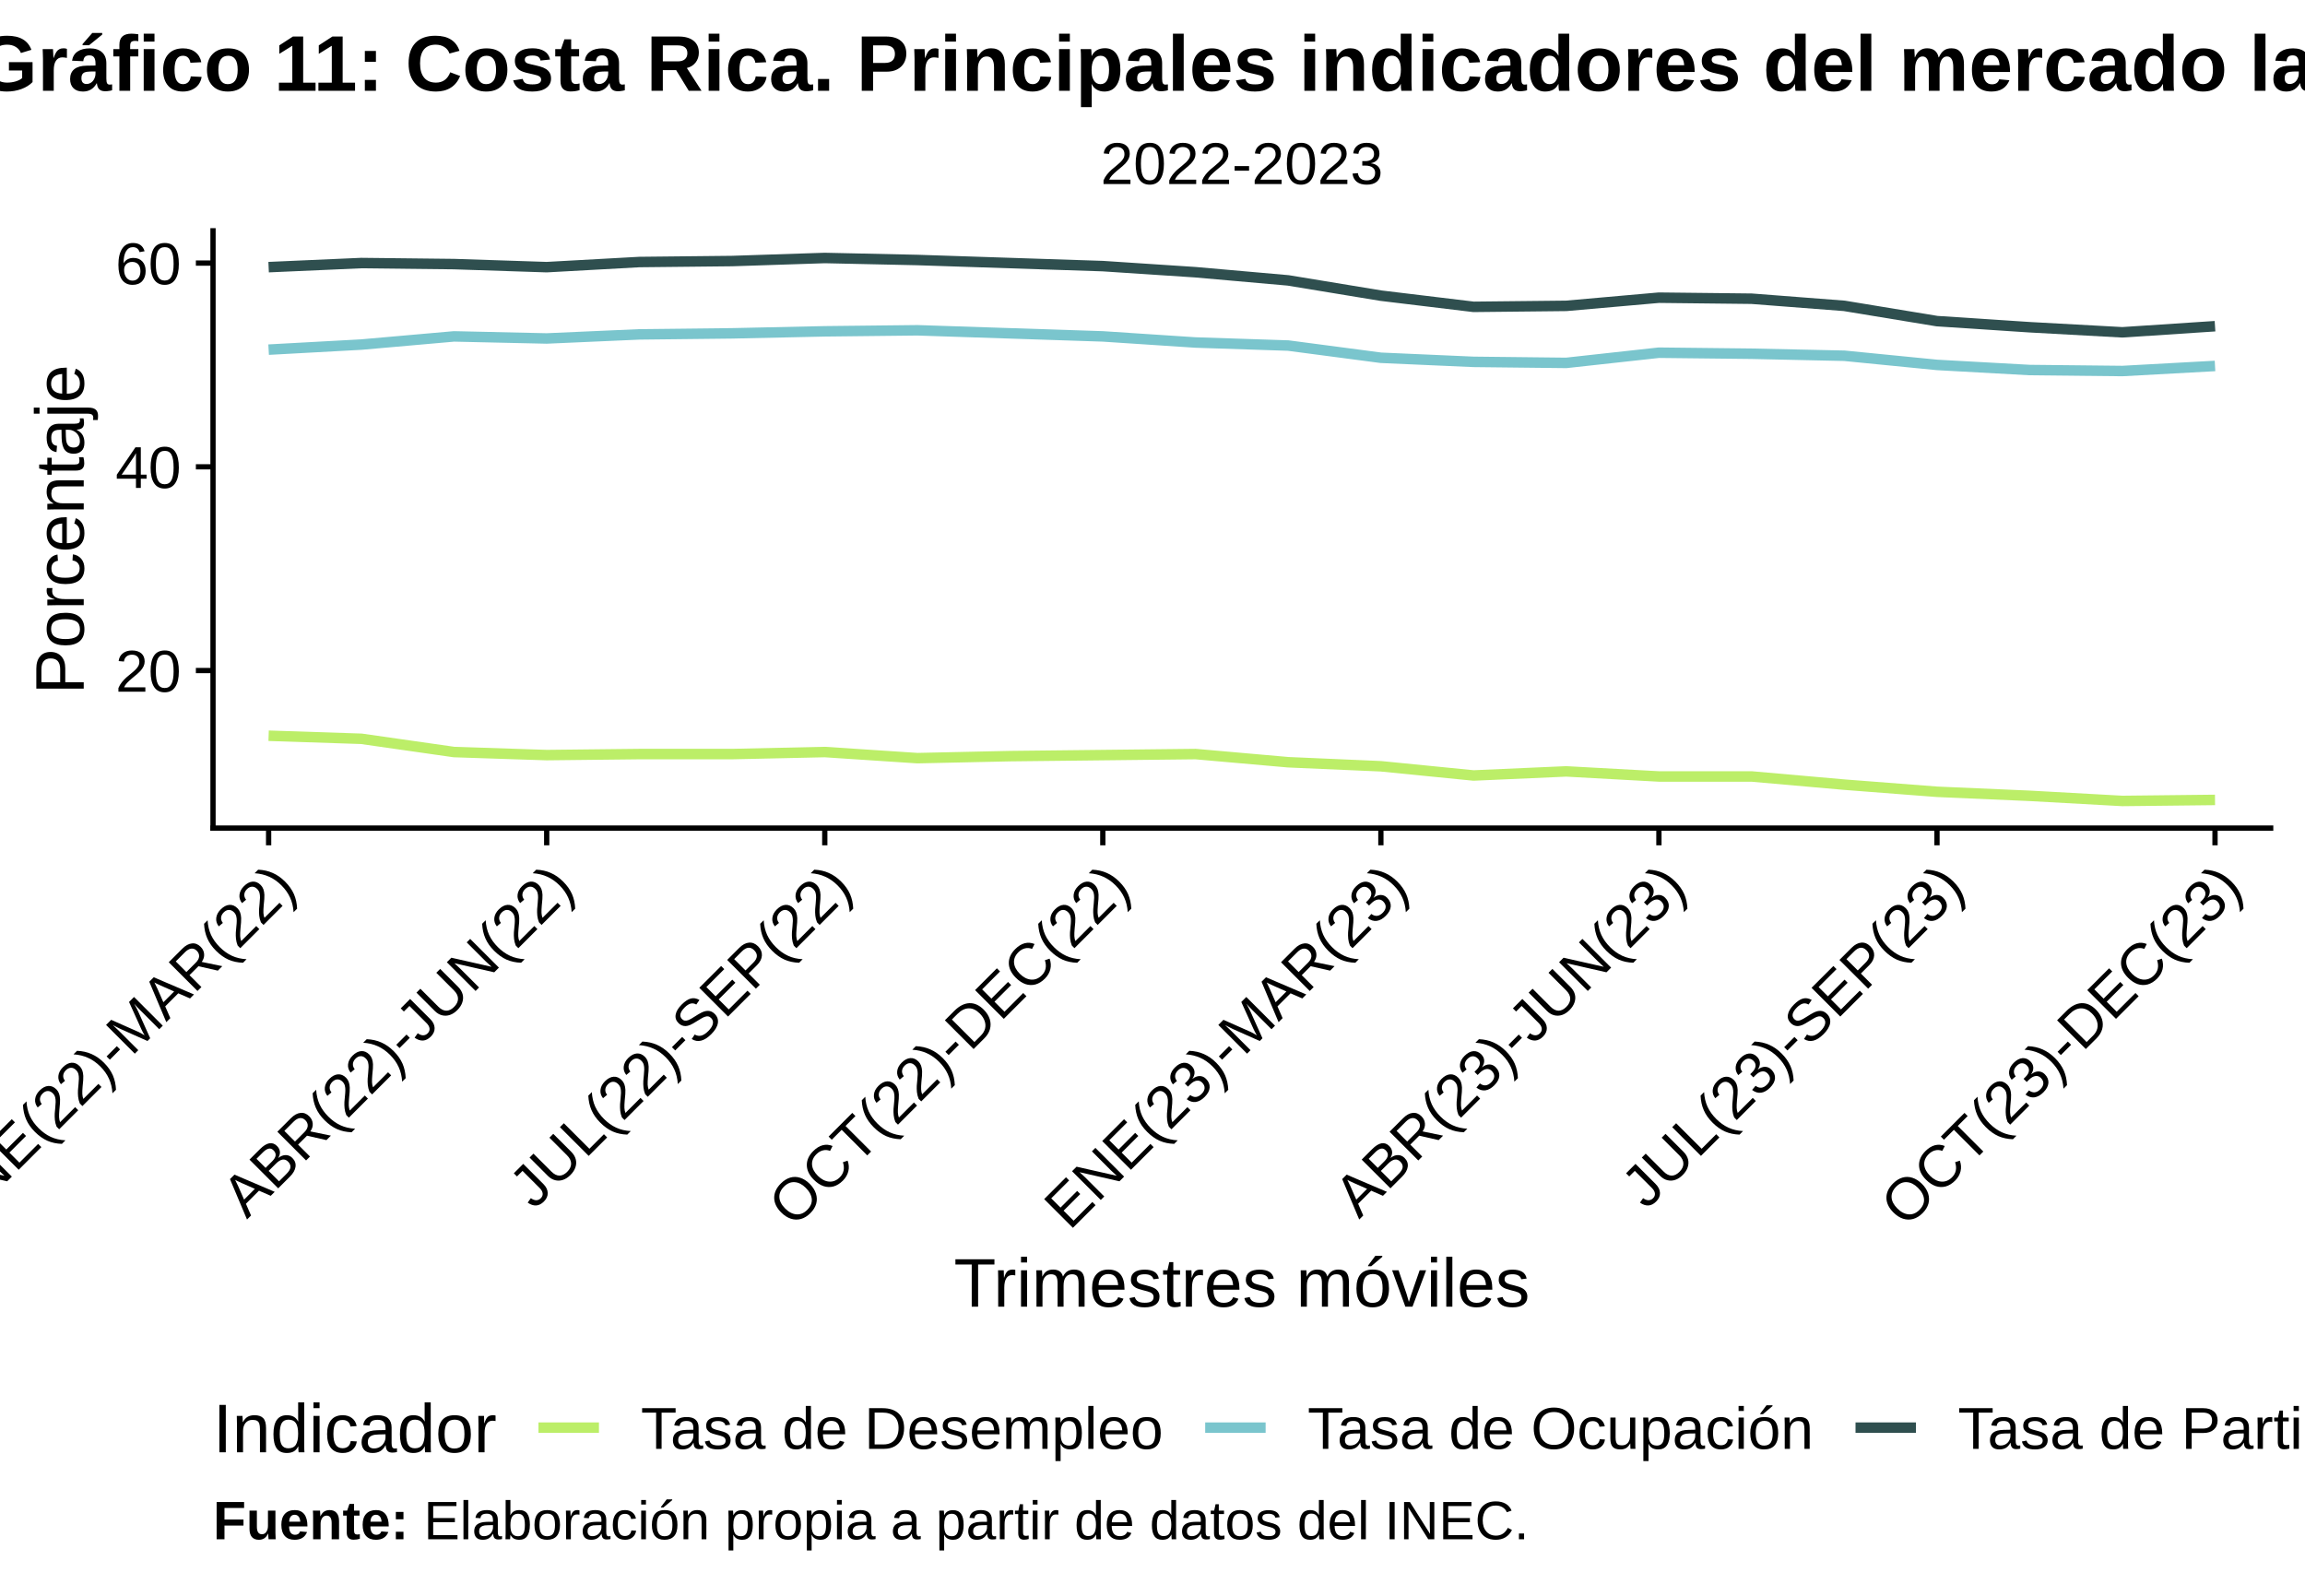
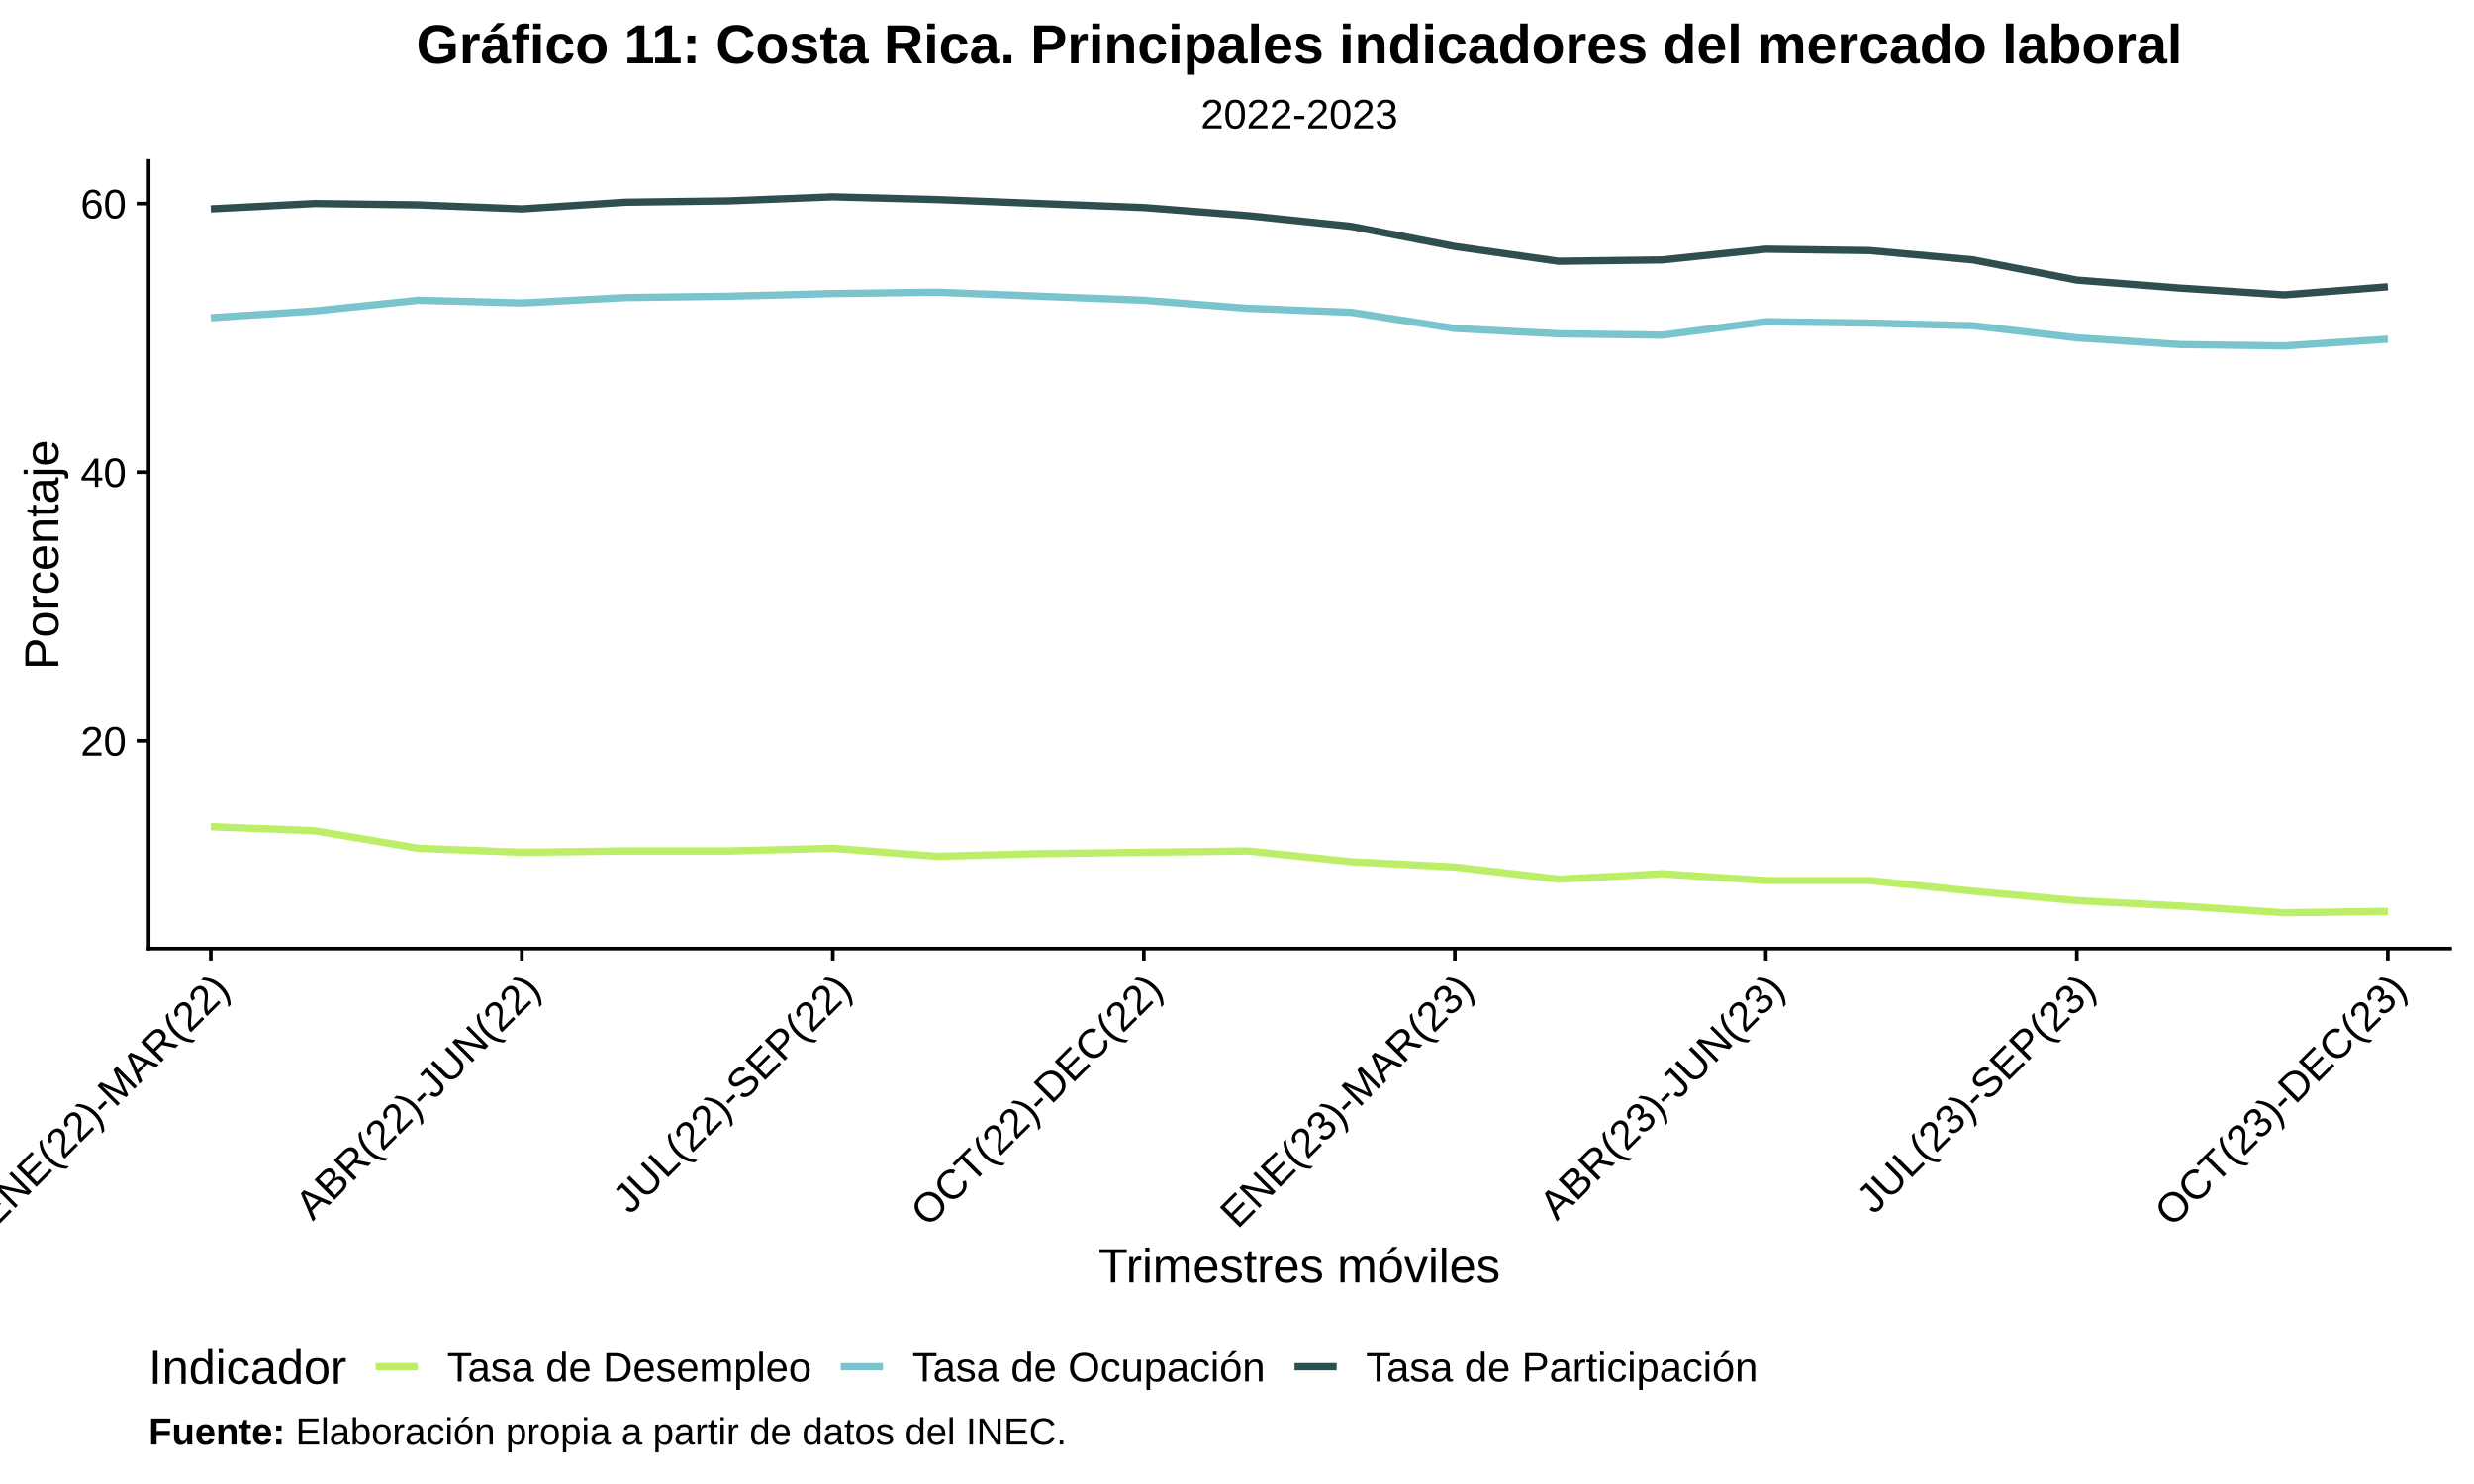
- <svg xmlns="http://www.w3.org/2000/svg" class="svglite" width="468.00pt" height="324.00pt" viewBox="0 0 468.00 324.00">
+ <svg xmlns="http://www.w3.org/2000/svg" class="svglite" width="720.00pt" height="432.00pt" viewBox="0 0 720.00 432.00">
  <defs>
    <style type="text/css">
    .svglite line, .svglite polyline, .svglite polygon, .svglite path, .svglite rect, .svglite circle {
      fill: none;
      stroke: #000000;
      stroke-linecap: round;
      stroke-linejoin: round;
      stroke-miterlimit: 10.00;
    }
    .svglite text {
      white-space: pre;
    }
  </style>
  </defs>
  <rect width="100%" height="100%" style="stroke: none; fill: none;" />
  <defs>
-     <clipPath id="cpMC4wMHw0NjguMDB8MC4wMHwzMjQuMDA=">
-       <rect x="0.00" y="0.00" width="468.00" height="324.00" />
+     <clipPath id="cpMC4wMHw3MjAuMDB8MC4wMHw0MzIuMDA=">
+       <rect x="0.00" y="0.00" width="720.00" height="432.00" />
    </clipPath>
  </defs>
-   <g clip-path="url(#cpMC4wMHw0NjguMDB8MC4wMHwzMjQuMDA=)">
+   <g clip-path="url(#cpMC4wMHw3MjAuMDB8MC4wMHw0MzIuMDA=)">
</g>
  <defs>
-     <clipPath id="cpNDMuMjV8NDYxLjAzfDQ2Ljg2fDE2OC4xMw==">
-       <rect x="43.25" y="46.86" width="417.77" height="121.27" />
+     <clipPath id="cpNDMuMjV8NzEzLjAzfDQ2Ljg2fDI3Ni4xMw==">
+       <rect x="43.25" y="46.86" width="669.77" height="229.27" />
    </clipPath>
  </defs>
-   <g clip-path="url(#cpNDMuMjV8NDYxLjAzfDQ2Ljg2fDE2OC4xMw==)">
-     <polyline points="54.54,149.38 73.36,150.00 92.18,152.69 111.00,153.31 129.82,153.10 148.64,153.10 167.46,152.69 186.27,153.93 205.09,153.52 223.91,153.31 242.73,153.10 261.55,154.76 280.37,155.58 299.19,157.45 318.00,156.62 336.82,157.65 355.64,157.65 374.46,159.31 393.28,160.76 412.10,161.58 430.92,162.62 449.73,162.41 " style="stroke-width: 2.13; stroke: #BCEE68; stroke-linecap: butt;" />
-     <polyline points="54.54,54.24 73.36,53.41 92.18,53.62 111.00,54.24 129.82,53.20 148.64,53.00 167.46,52.38 186.27,52.79 205.09,53.41 223.91,54.03 242.73,55.27 261.55,56.93 280.37,60.03 299.19,62.30 318.00,62.10 336.82,60.44 355.64,60.65 374.46,62.10 393.28,65.20 412.10,66.44 430.92,67.47 449.73,66.23 " style="stroke-width: 2.13; stroke: #2F4F4F; stroke-linecap: butt;" />
-     <polyline points="54.54,70.99 73.36,69.96 92.18,68.30 111.00,68.72 129.82,67.89 148.64,67.68 167.46,67.27 186.27,67.06 205.09,67.68 223.91,68.30 242.73,69.54 261.55,70.16 280.37,72.64 299.19,73.47 318.00,73.68 336.82,71.61 355.64,71.82 374.46,72.23 393.28,74.09 412.10,75.13 430.92,75.33 449.73,74.30 " style="stroke-width: 2.13; stroke: #7AC5CD; stroke-linecap: butt;" />
+   <g clip-path="url(#cpNDMuMjV8NzEzLjAzfDQ2Ljg2fDI3Ni4xMw==)">
+     <polyline points="61.35,240.68 91.52,241.85 121.69,246.94 151.86,248.11 182.03,247.72 212.20,247.72 242.37,246.94 272.54,249.28 302.71,248.50 332.88,248.11 363.05,247.72 393.22,250.85 423.39,252.41 453.56,255.93 483.73,254.37 513.90,256.32 544.07,256.32 574.24,259.45 604.41,262.19 634.58,263.75 664.75,265.71 694.92,265.32 " style="stroke-width: 2.13; stroke: #BCEE68; stroke-linecap: butt;" />
+     <polyline points="61.35,60.80 91.52,59.24 121.69,59.63 151.86,60.80 182.03,58.85 212.20,58.46 242.37,57.28 272.54,58.07 302.71,59.24 332.88,60.41 363.05,62.76 393.22,65.89 423.39,71.75 453.56,76.05 483.73,75.66 513.90,72.53 544.07,72.93 574.24,75.66 604.41,81.53 634.58,83.87 664.75,85.83 694.92,83.48 " style="stroke-width: 2.13; stroke: #2F4F4F; stroke-linecap: butt;" />
+     <polyline points="61.35,92.48 91.52,90.52 121.69,87.39 151.86,88.18 182.03,86.61 212.20,86.22 242.37,85.44 272.54,85.05 302.71,86.22 332.88,87.39 363.05,89.74 393.22,90.91 423.39,95.61 453.56,97.17 483.73,97.56 513.90,93.65 544.07,94.04 574.24,94.82 604.41,98.34 634.58,100.30 664.75,100.69 694.92,98.73 " style="stroke-width: 2.13; stroke: #7AC5CD; stroke-linecap: butt;" />
  </g>
-   <g clip-path="url(#cpMC4wMHw0NjguMDB8MC4wMHwzMjQuMDA=)">
-     <polyline points="43.25,168.13 43.25,46.86 " style="stroke-width: 1.07; stroke-linecap: square;" />
-     <text x="36.78" y="140.44" text-anchor="end" style="font-size: 12.00px; font-family: &quot;Arial&quot;;" textLength="13.35px" lengthAdjust="spacingAndGlyphs">20</text>
-     <text x="36.78" y="99.07" text-anchor="end" style="font-size: 12.00px; font-family: &quot;Arial&quot;;" textLength="13.35px" lengthAdjust="spacingAndGlyphs">40</text>
-     <text x="36.78" y="57.71" text-anchor="end" style="font-size: 12.00px; font-family: &quot;Arial&quot;;" textLength="13.35px" lengthAdjust="spacingAndGlyphs">60</text>
-     <polyline points="39.77,136.14 43.25,136.14 " style="stroke-width: 1.07; stroke-linecap: butt;" />
-     <polyline points="39.77,94.78 43.25,94.78 " style="stroke-width: 1.07; stroke-linecap: butt;" />
-     <polyline points="39.77,53.41 43.25,53.41 " style="stroke-width: 1.07; stroke-linecap: butt;" />
-     <polyline points="43.25,168.13 461.03,168.13 " style="stroke-width: 1.07; stroke-linecap: square;" />
-     <polyline points="54.54,171.62 54.54,168.13 " style="stroke-width: 1.07; stroke-linecap: butt;" />
-     <polyline points="111.00,171.62 111.00,168.13 " style="stroke-width: 1.07; stroke-linecap: butt;" />
-     <polyline points="167.46,171.62 167.46,168.13 " style="stroke-width: 1.07; stroke-linecap: butt;" />
-     <polyline points="223.91,171.62 223.91,168.13 " style="stroke-width: 1.07; stroke-linecap: butt;" />
-     <polyline points="280.37,171.62 280.37,168.13 " style="stroke-width: 1.07; stroke-linecap: butt;" />
-     <polyline points="336.82,171.62 336.82,168.13 " style="stroke-width: 1.07; stroke-linecap: butt;" />
-     <polyline points="393.28,171.62 393.28,168.13 " style="stroke-width: 1.07; stroke-linecap: butt;" />
-     <polyline points="449.73,171.62 449.73,168.13 " style="stroke-width: 1.07; stroke-linecap: butt;" />
-     <text transform="translate(60.62,180.68) rotate(-45)" text-anchor="end" style="font-size: 12.00px; font-family: &quot;Arial&quot;;" textLength="98.04px" lengthAdjust="spacingAndGlyphs">ENE(22)-MAR(22)</text>
-     <text transform="translate(117.08,180.68) rotate(-45)" text-anchor="end" style="font-size: 12.00px; font-family: &quot;Arial&quot;;" textLength="94.70px" lengthAdjust="spacingAndGlyphs">ABR(22)-JUN(22)</text>
-     <text transform="translate(173.53,180.68) rotate(-45)" text-anchor="end" style="font-size: 12.00px; font-family: &quot;Arial&quot;;" textLength="92.04px" lengthAdjust="spacingAndGlyphs">JUL(22)-SEP(22)</text>
-     <text transform="translate(229.99,180.68) rotate(-45)" text-anchor="end" style="font-size: 12.00px; font-family: &quot;Arial&quot;;" textLength="97.36px" lengthAdjust="spacingAndGlyphs">OCT(22)-DEC(22)</text>
-     <text transform="translate(286.45,180.68) rotate(-45)" text-anchor="end" style="font-size: 12.00px; font-family: &quot;Arial&quot;;" textLength="98.04px" lengthAdjust="spacingAndGlyphs">ENE(23)-MAR(23)</text>
-     <text transform="translate(342.90,180.68) rotate(-45)" text-anchor="end" style="font-size: 12.00px; font-family: &quot;Arial&quot;;" textLength="94.70px" lengthAdjust="spacingAndGlyphs">ABR(23)-JUN(23)</text>
-     <text transform="translate(399.36,180.68) rotate(-45)" text-anchor="end" style="font-size: 12.00px; font-family: &quot;Arial&quot;;" textLength="92.04px" lengthAdjust="spacingAndGlyphs">JUL(23)-SEP(23)</text>
-     <text transform="translate(455.81,180.68) rotate(-45)" text-anchor="end" style="font-size: 12.00px; font-family: &quot;Arial&quot;;" textLength="97.36px" lengthAdjust="spacingAndGlyphs">OCT(23)-DEC(23)</text>
-     <text x="252.14" y="265.30" text-anchor="middle" style="font-size: 14.00px; font-family: &quot;Arial&quot;;" textLength="116.89px" lengthAdjust="spacingAndGlyphs">Trimestres móviles</text>
-     <text transform="translate(17.00,107.50) rotate(-90)" text-anchor="middle" style="font-size: 14.00px; font-family: &quot;Arial&quot;;" textLength="66.91px" lengthAdjust="spacingAndGlyphs">Porcentaje</text>
-     <text x="43.25" y="294.87" style="font-size: 14.00px; font-family: &quot;Arial&quot;;" textLength="57.57px" lengthAdjust="spacingAndGlyphs">Indicador</text>
-     <line x1="109.33" y1="289.86" x2="121.61" y2="289.86" style="stroke-width: 2.13; stroke: #BCEE68; stroke-linecap: butt;" />
-     <line x1="244.70" y1="289.86" x2="256.97" y2="289.86" style="stroke-width: 2.13; stroke: #7AC5CD; stroke-linecap: butt;" />
-     <line x1="376.74" y1="289.86" x2="389.01" y2="289.86" style="stroke-width: 2.13; stroke: #2F4F4F; stroke-linecap: butt;" />
-     <text x="130.11" y="294.16" style="font-size: 12.00px; font-family: &quot;Arial&quot;;" textLength="106.08px" lengthAdjust="spacingAndGlyphs">Tasa de Desempleo</text>
-     <text x="265.48" y="294.16" style="font-size: 12.00px; font-family: &quot;Arial&quot;;" textLength="102.75px" lengthAdjust="spacingAndGlyphs">Tasa de Ocupación</text>
-     <text x="397.52" y="294.16" style="font-size: 12.00px; font-family: &quot;Arial&quot;;" textLength="114.08px" lengthAdjust="spacingAndGlyphs">Tasa de Participación</text>
-     <text x="252.14" y="37.37" text-anchor="middle" style="font-size: 12.00px; font-family: &quot;Arial&quot;;" textLength="57.39px" lengthAdjust="spacingAndGlyphs">2022-2023</text>
-     <text x="252.14" y="18.43" text-anchor="middle" style="font-size: 16.00px; font-weight: bold; font-family: &quot;Arial&quot;;" textLength="513.89px" lengthAdjust="spacingAndGlyphs">Gráfico 11: Costa Rica. Principales indicadores del mercado laboral</text>
-     <text x="43.25" y="312.52" style="font-size: 11.00px; font-weight: bold; font-family: &quot;Arial&quot;;" textLength="42.78px" lengthAdjust="spacingAndGlyphs">Fuente: </text>
-     <text x="86.03" y="312.52" style="font-size: 11.00px; font-family: &quot;Arial&quot;;" textLength="224.48px" lengthAdjust="spacingAndGlyphs">Elaboración propia a partir de datos del INEC.</text>
+   <g clip-path="url(#cpMC4wMHw3MjAuMDB8MC4wMHw0MzIuMDA=)">
+     <polyline points="43.25,276.13 43.25,46.86 " style="stroke-width: 1.07; stroke-linecap: square;" />
+     <text x="36.78" y="219.95" text-anchor="end" style="font-size: 12.00px; font-family: &quot;Arial&quot;;" textLength="13.35px" lengthAdjust="spacingAndGlyphs">20</text>
+     <text x="36.78" y="141.75" text-anchor="end" style="font-size: 12.00px; font-family: &quot;Arial&quot;;" textLength="13.35px" lengthAdjust="spacingAndGlyphs">40</text>
+     <text x="36.78" y="63.54" text-anchor="end" style="font-size: 12.00px; font-family: &quot;Arial&quot;;" textLength="13.35px" lengthAdjust="spacingAndGlyphs">60</text>
+     <polyline points="39.77,215.66 43.25,215.66 " style="stroke-width: 1.07; stroke-linecap: butt;" />
+     <polyline points="39.77,137.45 43.25,137.45 " style="stroke-width: 1.07; stroke-linecap: butt;" />
+     <polyline points="39.77,59.24 43.25,59.24 " style="stroke-width: 1.07; stroke-linecap: butt;" />
+     <polyline points="43.25,276.13 713.03,276.13 " style="stroke-width: 1.07; stroke-linecap: square;" />
+     <polyline points="61.35,279.62 61.35,276.13 " style="stroke-width: 1.07; stroke-linecap: butt;" />
+     <polyline points="151.86,279.62 151.86,276.13 " style="stroke-width: 1.07; stroke-linecap: butt;" />
+     <polyline points="242.37,279.62 242.37,276.13 " style="stroke-width: 1.07; stroke-linecap: butt;" />
+     <polyline points="332.88,279.62 332.88,276.13 " style="stroke-width: 1.07; stroke-linecap: butt;" />
+     <polyline points="423.39,279.62 423.39,276.13 " style="stroke-width: 1.07; stroke-linecap: butt;" />
+     <polyline points="513.90,279.62 513.90,276.13 " style="stroke-width: 1.07; stroke-linecap: butt;" />
+     <polyline points="604.41,279.62 604.41,276.13 " style="stroke-width: 1.07; stroke-linecap: butt;" />
+     <polyline points="694.92,279.62 694.92,276.13 " style="stroke-width: 1.07; stroke-linecap: butt;" />
+     <text transform="translate(67.43,288.68) rotate(-45)" text-anchor="end" style="font-size: 12.00px; font-family: &quot;Arial&quot;;" textLength="98.04px" lengthAdjust="spacingAndGlyphs">ENE(22)-MAR(22)</text>
+     <text transform="translate(157.94,288.68) rotate(-45)" text-anchor="end" style="font-size: 12.00px; font-family: &quot;Arial&quot;;" textLength="94.70px" lengthAdjust="spacingAndGlyphs">ABR(22)-JUN(22)</text>
+     <text transform="translate(248.45,288.68) rotate(-45)" text-anchor="end" style="font-size: 12.00px; font-family: &quot;Arial&quot;;" textLength="92.04px" lengthAdjust="spacingAndGlyphs">JUL(22)-SEP(22)</text>
+     <text transform="translate(338.96,288.68) rotate(-45)" text-anchor="end" style="font-size: 12.00px; font-family: &quot;Arial&quot;;" textLength="97.36px" lengthAdjust="spacingAndGlyphs">OCT(22)-DEC(22)</text>
+     <text transform="translate(429.47,288.68) rotate(-45)" text-anchor="end" style="font-size: 12.00px; font-family: &quot;Arial&quot;;" textLength="98.04px" lengthAdjust="spacingAndGlyphs">ENE(23)-MAR(23)</text>
+     <text transform="translate(519.98,288.68) rotate(-45)" text-anchor="end" style="font-size: 12.00px; font-family: &quot;Arial&quot;;" textLength="94.70px" lengthAdjust="spacingAndGlyphs">ABR(23)-JUN(23)</text>
+     <text transform="translate(610.49,288.68) rotate(-45)" text-anchor="end" style="font-size: 12.00px; font-family: &quot;Arial&quot;;" textLength="92.04px" lengthAdjust="spacingAndGlyphs">JUL(23)-SEP(23)</text>
+     <text transform="translate(701.00,288.68) rotate(-45)" text-anchor="end" style="font-size: 12.00px; font-family: &quot;Arial&quot;;" textLength="97.36px" lengthAdjust="spacingAndGlyphs">OCT(23)-DEC(23)</text>
+     <text x="378.14" y="373.30" text-anchor="middle" style="font-size: 14.00px; font-family: &quot;Arial&quot;;" textLength="116.89px" lengthAdjust="spacingAndGlyphs">Trimestres móviles</text>
+     <text transform="translate(17.00,161.50) rotate(-90)" text-anchor="middle" style="font-size: 14.00px; font-family: &quot;Arial&quot;;" textLength="66.91px" lengthAdjust="spacingAndGlyphs">Porcentaje</text>
+     <text x="43.25" y="402.87" style="font-size: 14.00px; font-family: &quot;Arial&quot;;" textLength="57.57px" lengthAdjust="spacingAndGlyphs">Indicador</text>
+     <line x1="109.33" y1="397.86" x2="121.61" y2="397.86" style="stroke-width: 2.13; stroke: #BCEE68; stroke-linecap: butt;" />
+     <line x1="244.70" y1="397.86" x2="256.97" y2="397.86" style="stroke-width: 2.13; stroke: #7AC5CD; stroke-linecap: butt;" />
+     <line x1="376.74" y1="397.86" x2="389.01" y2="397.86" style="stroke-width: 2.13; stroke: #2F4F4F; stroke-linecap: butt;" />
+     <text x="130.11" y="402.16" style="font-size: 12.00px; font-family: &quot;Arial&quot;;" textLength="106.08px" lengthAdjust="spacingAndGlyphs">Tasa de Desempleo</text>
+     <text x="265.48" y="402.16" style="font-size: 12.00px; font-family: &quot;Arial&quot;;" textLength="102.75px" lengthAdjust="spacingAndGlyphs">Tasa de Ocupación</text>
+     <text x="397.52" y="402.16" style="font-size: 12.00px; font-family: &quot;Arial&quot;;" textLength="114.08px" lengthAdjust="spacingAndGlyphs">Tasa de Participación</text>
+     <text x="378.14" y="37.37" text-anchor="middle" style="font-size: 12.00px; font-family: &quot;Arial&quot;;" textLength="57.39px" lengthAdjust="spacingAndGlyphs">2022-2023</text>
+     <text x="378.14" y="18.43" text-anchor="middle" style="font-size: 16.00px; font-weight: bold; font-family: &quot;Arial&quot;;" textLength="513.89px" lengthAdjust="spacingAndGlyphs">Gráfico 11: Costa Rica. Principales indicadores del mercado laboral</text>
+     <text x="43.25" y="420.52" style="font-size: 11.00px; font-weight: bold; font-family: &quot;Arial&quot;;" textLength="42.78px" lengthAdjust="spacingAndGlyphs">Fuente: </text>
+     <text x="86.03" y="420.52" style="font-size: 11.00px; font-family: &quot;Arial&quot;;" textLength="224.48px" lengthAdjust="spacingAndGlyphs">Elaboración propia a partir de datos del INEC.</text>
  </g>
</svg>
